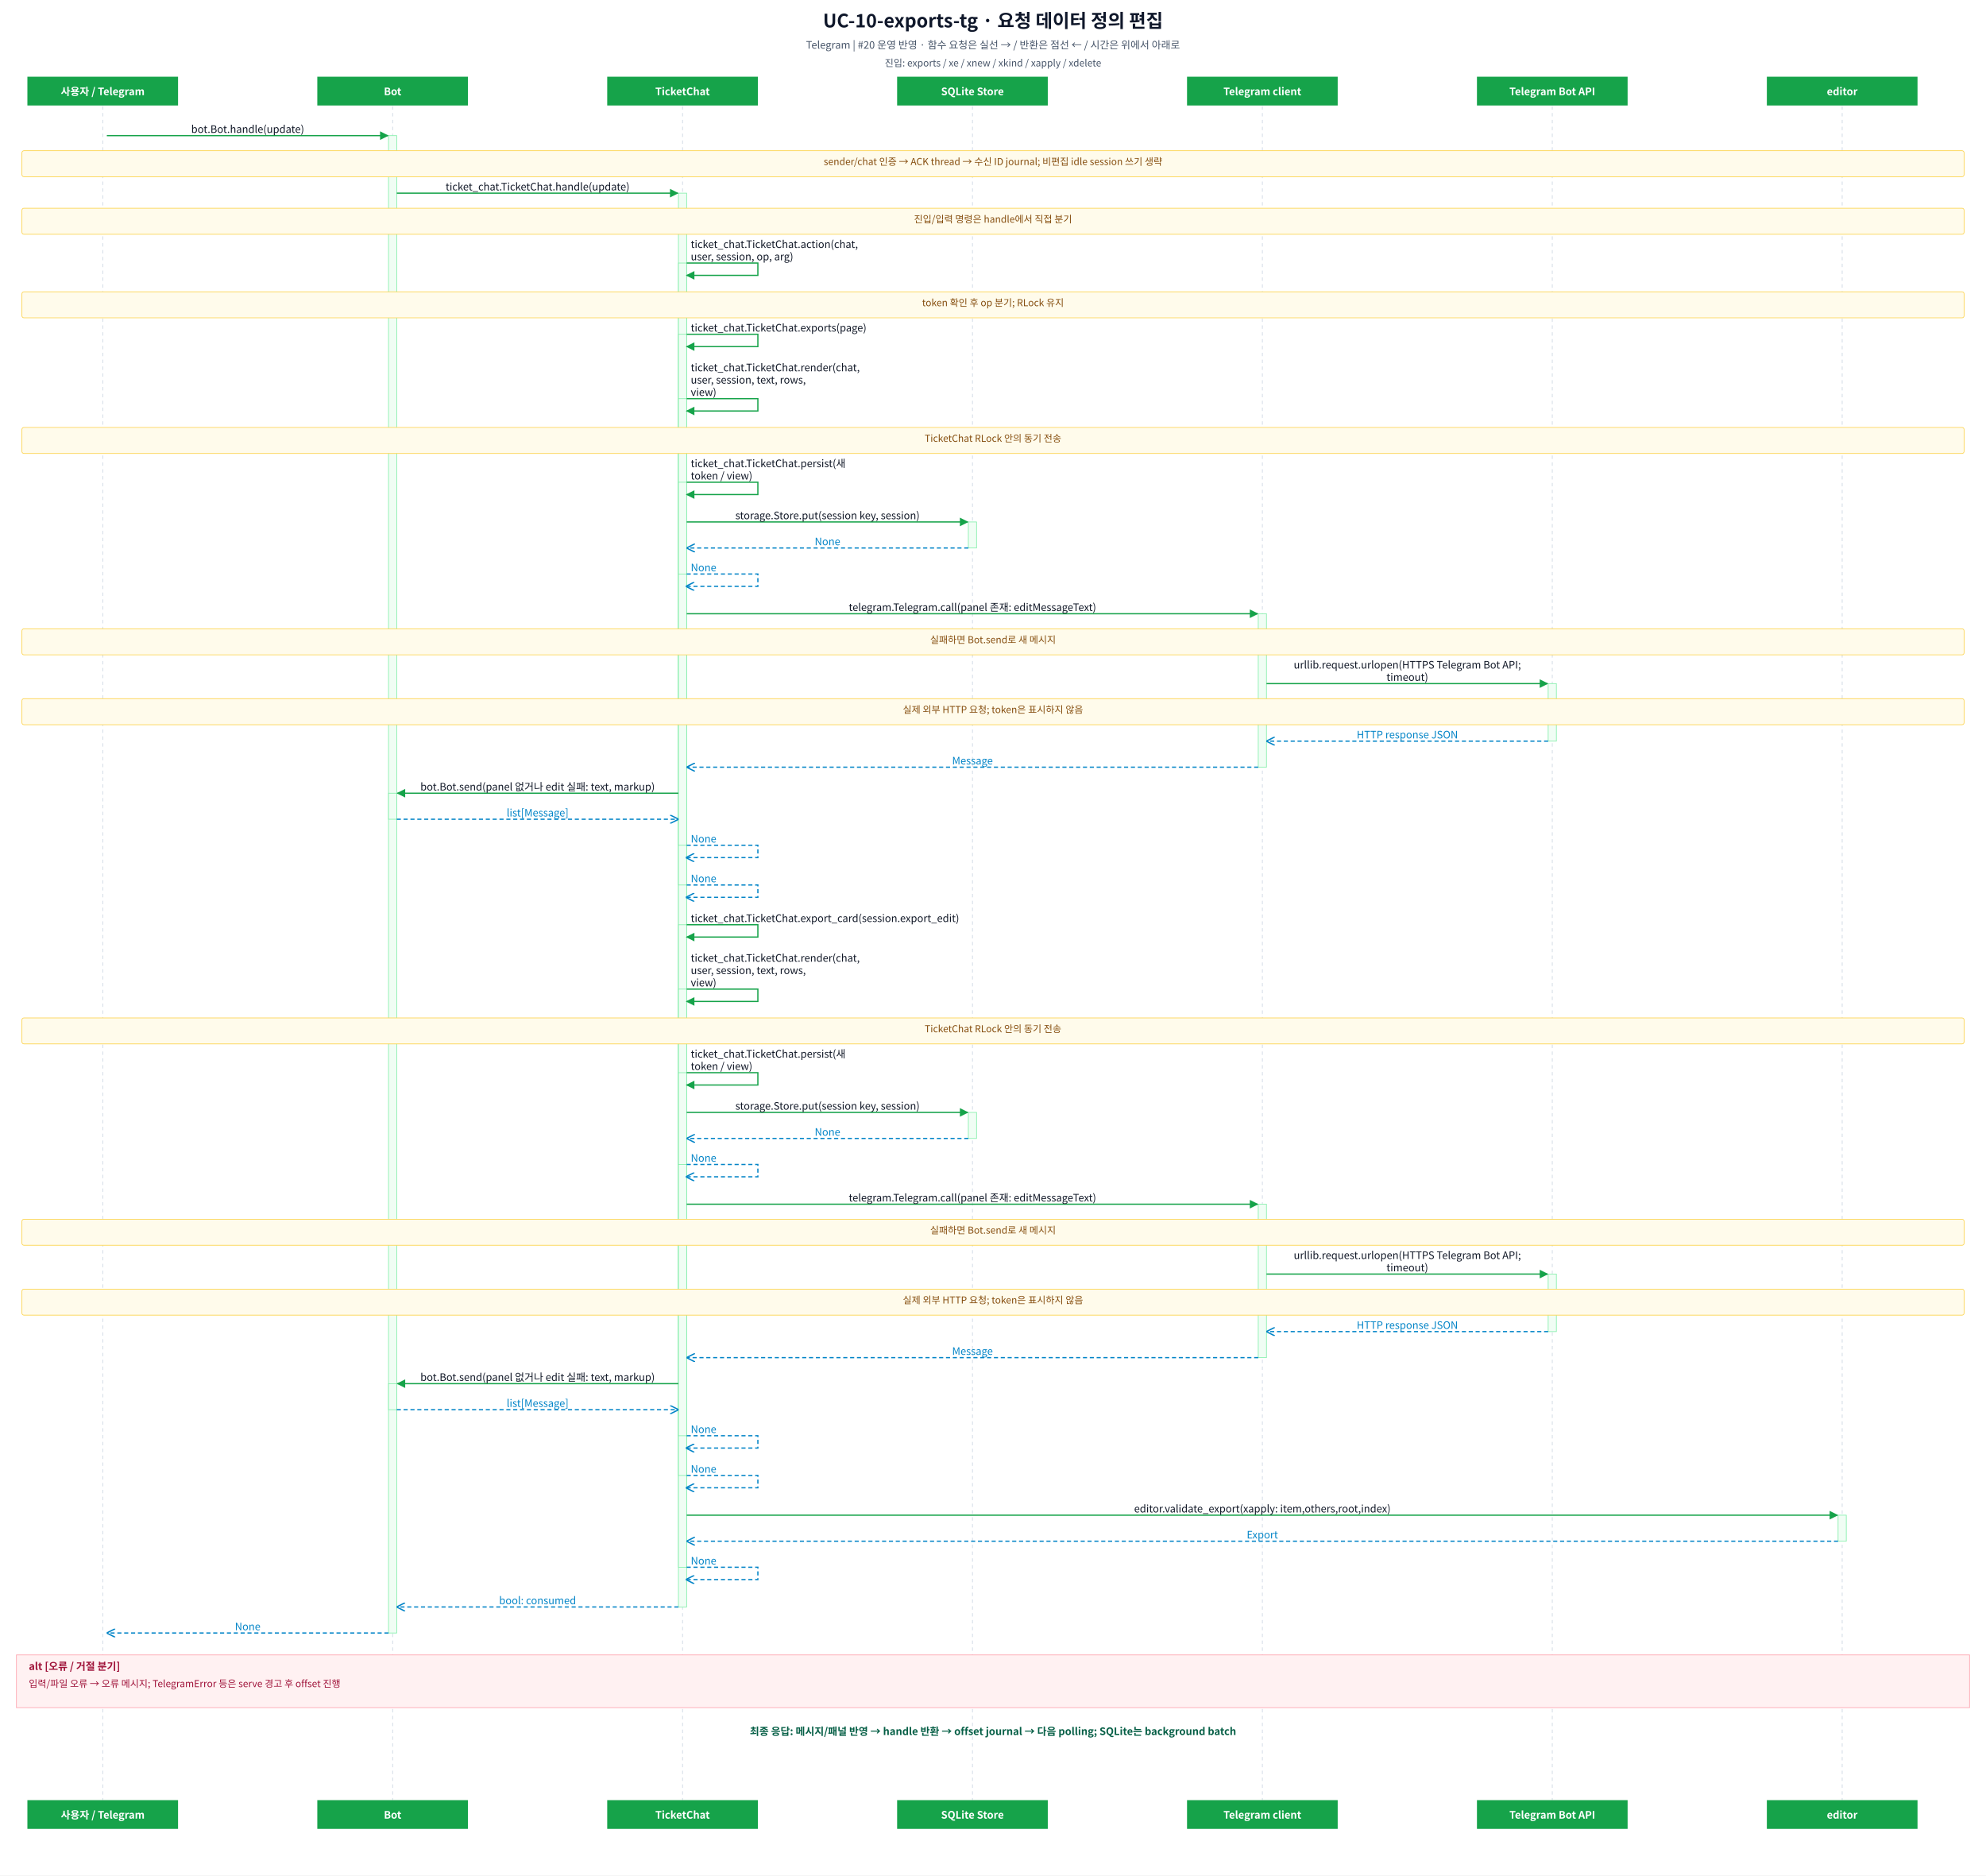
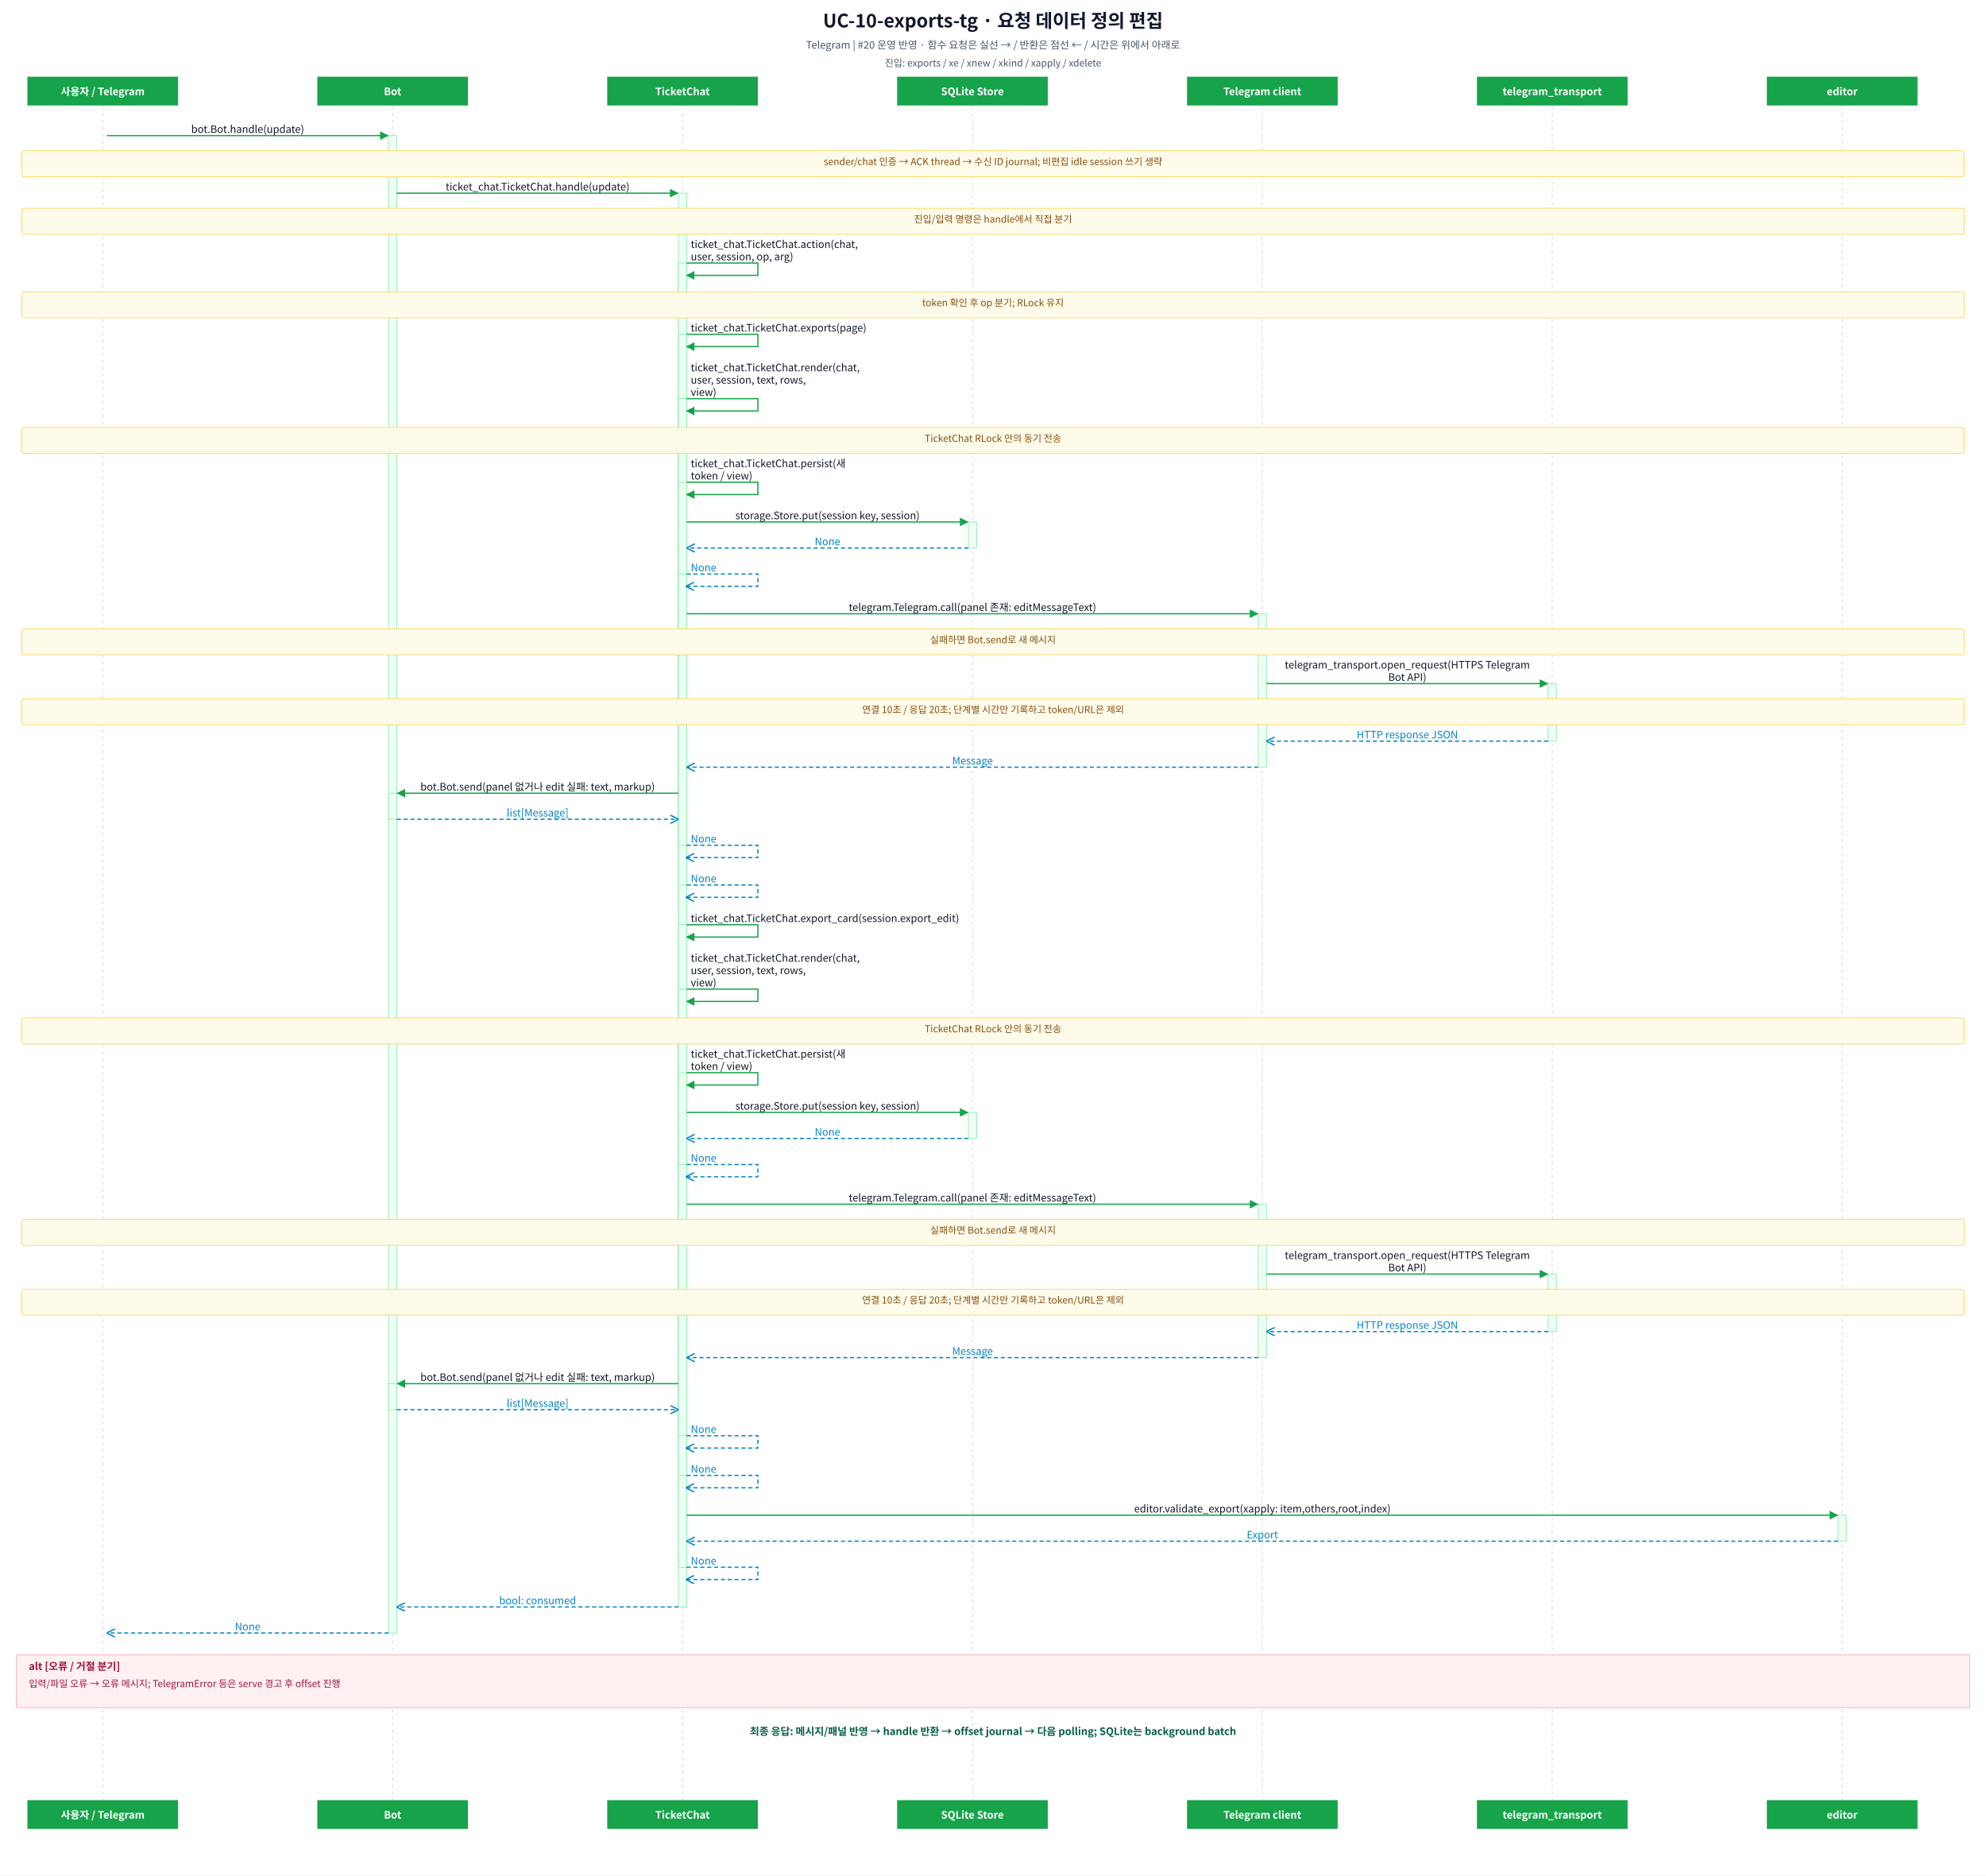
<svg xmlns="http://www.w3.org/2000/svg" width="2900" height="2738" viewBox="0 0 2900 2738" role="img" aria-label="요청 데이터 정의 편집">
  <defs>
    <marker id="req" viewBox="0 0 10 10" refX="9" refY="5" markerWidth="7" markerHeight="7" orient="auto-start-reverse">
      <path d="M0 0 L10 5 L0 10 z" fill="#16a34a" />
    </marker>
    <marker id="ret" viewBox="0 0 10 10" refX="9" refY="5" markerWidth="7" markerHeight="7" orient="auto-start-reverse">
      <path d="M0 0 L10 5 L0 10" fill="none" stroke="#0284c7" stroke-width="1.5" />
    </marker>
  </defs>
  <rect width="100%" height="100%" fill="white" />
  <g font-family="Noto Sans CJK KR, sans-serif">
    <text x="1450.0" y="40" text-anchor="middle" font-size="27" fill="#0f172a" font-weight="700">UC-10-exports-tg · 요청 데이터 정의 편집</text>
    <text x="1450.0" y="71" text-anchor="middle" font-size="15" fill="#475569">Telegram | #20 운영 반영 · 함수 요청은 실선 → / 반환은 점선 ← / 시간은 위에서 아래로</text>
    <text x="1450.0" y="97" text-anchor="middle" font-size="14" fill="#475569">진입: exports / xe / xnew / xkind / xapply / xdelete</text>
    <path d="M150.0,155 V2628" stroke="#cbd5e1" stroke-dasharray="5 5" />
    <rect x="40.0" y="112" width="220" height="42" fill="#16a34a" />
    <text x="150.0" y="139" text-anchor="middle" font-size="15" fill="white" font-weight="700">사용자 / Telegram</text>
    <rect x="40.0" y="2628" width="220" height="42" fill="#16a34a" />
    <text x="150.0" y="2655" text-anchor="middle" font-size="15" fill="white" font-weight="700">사용자 / Telegram</text>
    <path d="M573.333,155 V2628" stroke="#cbd5e1" stroke-dasharray="5 5" />
    <rect x="463.333" y="112" width="220" height="42" fill="#16a34a" />
    <text x="573.333" y="139" text-anchor="middle" font-size="15" fill="white" font-weight="700">Bot</text>
    <rect x="463.333" y="2628" width="220" height="42" fill="#16a34a" />
    <text x="573.333" y="2655" text-anchor="middle" font-size="15" fill="white" font-weight="700">Bot</text>
    <path d="M996.667,155 V2628" stroke="#cbd5e1" stroke-dasharray="5 5" />
    <rect x="886.667" y="112" width="220" height="42" fill="#16a34a" />
    <text x="996.667" y="139" text-anchor="middle" font-size="15" fill="white" font-weight="700">TicketChat</text>
    <rect x="886.667" y="2628" width="220" height="42" fill="#16a34a" />
    <text x="996.667" y="2655" text-anchor="middle" font-size="15" fill="white" font-weight="700">TicketChat</text>
    <path d="M1420.0,155 V2628" stroke="#cbd5e1" stroke-dasharray="5 5" />
    <rect x="1310.0" y="112" width="220" height="42" fill="#16a34a" />
    <text x="1420.0" y="139" text-anchor="middle" font-size="15" fill="white" font-weight="700">SQLite Store</text>
    <rect x="1310.0" y="2628" width="220" height="42" fill="#16a34a" />
    <text x="1420.0" y="2655" text-anchor="middle" font-size="15" fill="white" font-weight="700">SQLite Store</text>
    <path d="M1843.333,155 V2628" stroke="#cbd5e1" stroke-dasharray="5 5" />
    <rect x="1733.333" y="112" width="220" height="42" fill="#16a34a" />
    <text x="1843.333" y="139" text-anchor="middle" font-size="15" fill="white" font-weight="700">Telegram client</text>
    <rect x="1733.333" y="2628" width="220" height="42" fill="#16a34a" />
    <text x="1843.333" y="2655" text-anchor="middle" font-size="15" fill="white" font-weight="700">Telegram client</text>
    <path d="M2266.667,155 V2628" stroke="#cbd5e1" stroke-dasharray="5 5" />
    <rect x="2156.667" y="112" width="220" height="42" fill="#16a34a" />
-     <text x="2266.667" y="139" text-anchor="middle" font-size="15" fill="white" font-weight="700">Telegram Bot API</text>
+     <text x="2266.667" y="139" text-anchor="middle" font-size="15" fill="white" font-weight="700">telegram_transport</text>
    <rect x="2156.667" y="2628" width="220" height="42" fill="#16a34a" />
-     <text x="2266.667" y="2655" text-anchor="middle" font-size="15" fill="white" font-weight="700">Telegram Bot API</text>
+     <text x="2266.667" y="2655" text-anchor="middle" font-size="15" fill="white" font-weight="700">telegram_transport</text>
    <path d="M2690.0,155 V2628" stroke="#cbd5e1" stroke-dasharray="5 5" />
    <rect x="2580.0" y="112" width="220" height="42" fill="#16a34a" />
    <text x="2690.0" y="139" text-anchor="middle" font-size="15" fill="white" font-weight="700">editor</text>
    <rect x="2580.0" y="2628" width="220" height="42" fill="#16a34a" />
    <text x="2690.0" y="2655" text-anchor="middle" font-size="15" fill="white" font-weight="700">editor</text>
    <rect x="567.333" y="198" width="12" height="2186" fill="#f0fdf4" stroke="#86efac" />
    <rect x="990.667" y="282" width="12" height="2064" fill="#f0fdf4" stroke="#86efac" />
    <rect x="990.667" y="384" width="12" height="1904" fill="#f0fdf4" stroke="#86efac" />
    <rect x="990.667" y="488" width="12" height="804" fill="#f0fdf4" stroke="#86efac" />
    <rect x="990.667" y="1350" width="12" height="804" fill="#f0fdf4" stroke="#86efac" />
    <rect x="990.667" y="582" width="12" height="652" fill="#f0fdf4" stroke="#86efac" />
    <rect x="990.667" y="1444" width="12" height="652" fill="#f0fdf4" stroke="#86efac" />
    <rect x="1837.333" y="896" width="12" height="224" fill="#f0fdf4" stroke="#86efac" />
    <rect x="1837.333" y="1758" width="12" height="224" fill="#f0fdf4" stroke="#86efac" />
    <rect x="990.667" y="704" width="12" height="134" fill="#f0fdf4" stroke="#86efac" />
    <rect x="990.667" y="1566" width="12" height="134" fill="#f0fdf4" stroke="#86efac" />
    <rect x="2260.667" y="998" width="12" height="84" fill="#f0fdf4" stroke="#86efac" />
    <rect x="2260.667" y="1860" width="12" height="84" fill="#f0fdf4" stroke="#86efac" />
    <rect x="1414.0" y="762" width="12" height="38" fill="#f0fdf4" stroke="#86efac" />
    <rect x="567.333" y="1158" width="12" height="38" fill="#f0fdf4" stroke="#86efac" />
    <rect x="1414.0" y="1624" width="12" height="38" fill="#f0fdf4" stroke="#86efac" />
    <rect x="567.333" y="2020" width="12" height="38" fill="#f0fdf4" stroke="#86efac" />
    <rect x="2684.0" y="2212" width="12" height="38" fill="#f0fdf4" stroke="#86efac" />
    <path d="M156.0,198 H566.333" fill="none" stroke="#16a34a" stroke-width="1.8" marker-end="url(#req)" />
    <text x="361.667" y="194" text-anchor="middle" font-size="15" fill="#111827">bot.Bot.handle(update)</text>
    <rect x="32" y="220" width="2836" height="38" rx="3" fill="#fffbeb" stroke="#fcd34d" />
    <text x="1450.0" y="241" text-anchor="middle" font-size="14" fill="#854d0e">sender/chat 인증 → ACK thread → 수신 ID journal; 비편집 idle session 쓰기 생략</text>
    <path d="M579.333,282 H989.667" fill="none" stroke="#16a34a" stroke-width="1.8" marker-end="url(#req)" />
    <text x="785.0" y="278" text-anchor="middle" font-size="15" fill="#111827">ticket_chat.TicketChat.handle(update)</text>
    <rect x="32" y="304" width="2836" height="38" rx="3" fill="#fffbeb" stroke="#fcd34d" />
    <text x="1450.0" y="325" text-anchor="middle" font-size="14" fill="#854d0e">진입/입력 명령은 handle에서 직접 분기</text>
    <path d="M1002.667,384 H1106.667 V402 H1002.667" fill="none" stroke="#16a34a" stroke-width="1.8" marker-end="url(#req)" />
    <text x="1008.667" y="362" text-anchor="start" font-size="15" fill="#111827">ticket_chat.TicketChat.action(chat,</text>
    <text x="1008.667" y="380" text-anchor="start" font-size="15" fill="#111827">user, session, op, arg)</text>
    <rect x="32" y="426" width="2836" height="38" rx="3" fill="#fffbeb" stroke="#fcd34d" />
    <text x="1450.0" y="447" text-anchor="middle" font-size="14" fill="#854d0e">token 확인 후 op 분기; RLock 유지</text>
    <path d="M1002.667,488 H1106.667 V506 H1002.667" fill="none" stroke="#16a34a" stroke-width="1.8" marker-end="url(#req)" />
    <text x="1008.667" y="484" text-anchor="start" font-size="15" fill="#111827">ticket_chat.TicketChat.exports(page)</text>
    <path d="M1002.667,582 H1106.667 V600 H1002.667" fill="none" stroke="#16a34a" stroke-width="1.8" marker-end="url(#req)" />
    <text x="1008.667" y="542" text-anchor="start" font-size="15" fill="#111827">ticket_chat.TicketChat.render(chat,</text>
    <text x="1008.667" y="560" text-anchor="start" font-size="15" fill="#111827">user, session, text, rows,</text>
    <text x="1008.667" y="578" text-anchor="start" font-size="15" fill="#111827">view)</text>
    <rect x="32" y="624" width="2836" height="38" rx="3" fill="#fffbeb" stroke="#fcd34d" />
    <text x="1450.0" y="645" text-anchor="middle" font-size="14" fill="#854d0e">TicketChat RLock 안의 동기 전송</text>
    <path d="M1002.667,704 H1106.667 V722 H1002.667" fill="none" stroke="#16a34a" stroke-width="1.8" marker-end="url(#req)" />
    <text x="1008.667" y="682" text-anchor="start" font-size="15" fill="#111827">ticket_chat.TicketChat.persist(새</text>
    <text x="1008.667" y="700" text-anchor="start" font-size="15" fill="#111827">token / view)</text>
    <path d="M1002.667,762 H1413.0" fill="none" stroke="#16a34a" stroke-width="1.8" marker-end="url(#req)" />
    <text x="1208.333" y="758" text-anchor="middle" font-size="15" fill="#111827">storage.Store.put(session key, session)</text>
    <path d="M1414.0,800 H1003.667" fill="none" stroke="#0284c7" stroke-width="1.8" stroke-dasharray="6 4" marker-end="url(#ret)" />
    <text x="1208.333" y="796" text-anchor="middle" font-size="15" fill="#0284c7">None</text>
    <path d="M1002.667,838 H1106.667 V856 H1002.667" fill="none" stroke="#0284c7" stroke-width="1.8" stroke-dasharray="6 4" marker-end="url(#ret)" />
    <text x="1008.667" y="834" text-anchor="start" font-size="15" fill="#0284c7">None</text>
    <path d="M1002.667,896 H1836.333" fill="none" stroke="#16a34a" stroke-width="1.8" marker-end="url(#req)" />
    <text x="1420.0" y="892" text-anchor="middle" font-size="15" fill="#111827">telegram.Telegram.call(panel 존재: editMessageText)</text>
    <rect x="32" y="918" width="2836" height="38" rx="3" fill="#fffbeb" stroke="#fcd34d" />
    <text x="1450.0" y="939" text-anchor="middle" font-size="14" fill="#854d0e">실패하면 Bot.send로 새 메시지</text>
    <path d="M1849.333,998 H2259.667" fill="none" stroke="#16a34a" stroke-width="1.8" marker-end="url(#req)" />
-     <text x="2055.0" y="976" text-anchor="middle" font-size="15" fill="#111827">urllib.request.urlopen(HTTPS Telegram Bot API;</text>
-     <text x="2055.0" y="994" text-anchor="middle" font-size="15" fill="#111827">timeout)</text>
+     <text x="2055.0" y="976" text-anchor="middle" font-size="15" fill="#111827">telegram_transport.open_request(HTTPS Telegram</text>
+     <text x="2055.0" y="994" text-anchor="middle" font-size="15" fill="#111827">Bot API)</text>
    <rect x="32" y="1020" width="2836" height="38" rx="3" fill="#fffbeb" stroke="#fcd34d" />
-     <text x="1450.0" y="1041" text-anchor="middle" font-size="14" fill="#854d0e">실제 외부 HTTP 요청; token은 표시하지 않음</text>
+     <text x="1450.0" y="1041" text-anchor="middle" font-size="14" fill="#854d0e">연결 10초 / 응답 20초; 단계별 시간만 기록하고 token/URL은 제외</text>
    <path d="M2260.667,1082 H1850.333" fill="none" stroke="#0284c7" stroke-width="1.8" stroke-dasharray="6 4" marker-end="url(#ret)" />
    <text x="2055.0" y="1078" text-anchor="middle" font-size="15" fill="#0284c7">HTTP response JSON</text>
    <path d="M1837.333,1120 H1003.667" fill="none" stroke="#0284c7" stroke-width="1.8" stroke-dasharray="6 4" marker-end="url(#ret)" />
    <text x="1420.0" y="1116" text-anchor="middle" font-size="15" fill="#0284c7">Message</text>
    <path d="M990.667,1158 H580.333" fill="none" stroke="#16a34a" stroke-width="1.8" marker-end="url(#req)" />
    <text x="785.0" y="1154" text-anchor="middle" font-size="15" fill="#111827">bot.Bot.send(panel 없거나 edit 실패: text, markup)</text>
    <path d="M579.333,1196 H989.667" fill="none" stroke="#0284c7" stroke-width="1.8" stroke-dasharray="6 4" marker-end="url(#ret)" />
    <text x="785.0" y="1192" text-anchor="middle" font-size="15" fill="#0284c7">list[Message]</text>
    <path d="M1002.667,1234 H1106.667 V1252 H1002.667" fill="none" stroke="#0284c7" stroke-width="1.8" stroke-dasharray="6 4" marker-end="url(#ret)" />
    <text x="1008.667" y="1230" text-anchor="start" font-size="15" fill="#0284c7">None</text>
    <path d="M1002.667,1292 H1106.667 V1310 H1002.667" fill="none" stroke="#0284c7" stroke-width="1.8" stroke-dasharray="6 4" marker-end="url(#ret)" />
    <text x="1008.667" y="1288" text-anchor="start" font-size="15" fill="#0284c7">None</text>
    <path d="M1002.667,1350 H1106.667 V1368 H1002.667" fill="none" stroke="#16a34a" stroke-width="1.8" marker-end="url(#req)" />
    <text x="1008.667" y="1346" text-anchor="start" font-size="15" fill="#111827">ticket_chat.TicketChat.export_card(session.export_edit)</text>
    <path d="M1002.667,1444 H1106.667 V1462 H1002.667" fill="none" stroke="#16a34a" stroke-width="1.8" marker-end="url(#req)" />
    <text x="1008.667" y="1404" text-anchor="start" font-size="15" fill="#111827">ticket_chat.TicketChat.render(chat,</text>
    <text x="1008.667" y="1422" text-anchor="start" font-size="15" fill="#111827">user, session, text, rows,</text>
    <text x="1008.667" y="1440" text-anchor="start" font-size="15" fill="#111827">view)</text>
    <rect x="32" y="1486" width="2836" height="38" rx="3" fill="#fffbeb" stroke="#fcd34d" />
    <text x="1450.0" y="1507" text-anchor="middle" font-size="14" fill="#854d0e">TicketChat RLock 안의 동기 전송</text>
    <path d="M1002.667,1566 H1106.667 V1584 H1002.667" fill="none" stroke="#16a34a" stroke-width="1.8" marker-end="url(#req)" />
    <text x="1008.667" y="1544" text-anchor="start" font-size="15" fill="#111827">ticket_chat.TicketChat.persist(새</text>
    <text x="1008.667" y="1562" text-anchor="start" font-size="15" fill="#111827">token / view)</text>
    <path d="M1002.667,1624 H1413.0" fill="none" stroke="#16a34a" stroke-width="1.8" marker-end="url(#req)" />
    <text x="1208.333" y="1620" text-anchor="middle" font-size="15" fill="#111827">storage.Store.put(session key, session)</text>
    <path d="M1414.0,1662 H1003.667" fill="none" stroke="#0284c7" stroke-width="1.8" stroke-dasharray="6 4" marker-end="url(#ret)" />
    <text x="1208.333" y="1658" text-anchor="middle" font-size="15" fill="#0284c7">None</text>
    <path d="M1002.667,1700 H1106.667 V1718 H1002.667" fill="none" stroke="#0284c7" stroke-width="1.8" stroke-dasharray="6 4" marker-end="url(#ret)" />
    <text x="1008.667" y="1696" text-anchor="start" font-size="15" fill="#0284c7">None</text>
    <path d="M1002.667,1758 H1836.333" fill="none" stroke="#16a34a" stroke-width="1.8" marker-end="url(#req)" />
    <text x="1420.0" y="1754" text-anchor="middle" font-size="15" fill="#111827">telegram.Telegram.call(panel 존재: editMessageText)</text>
    <rect x="32" y="1780" width="2836" height="38" rx="3" fill="#fffbeb" stroke="#fcd34d" />
    <text x="1450.0" y="1801" text-anchor="middle" font-size="14" fill="#854d0e">실패하면 Bot.send로 새 메시지</text>
    <path d="M1849.333,1860 H2259.667" fill="none" stroke="#16a34a" stroke-width="1.8" marker-end="url(#req)" />
-     <text x="2055.0" y="1838" text-anchor="middle" font-size="15" fill="#111827">urllib.request.urlopen(HTTPS Telegram Bot API;</text>
-     <text x="2055.0" y="1856" text-anchor="middle" font-size="15" fill="#111827">timeout)</text>
+     <text x="2055.0" y="1838" text-anchor="middle" font-size="15" fill="#111827">telegram_transport.open_request(HTTPS Telegram</text>
+     <text x="2055.0" y="1856" text-anchor="middle" font-size="15" fill="#111827">Bot API)</text>
    <rect x="32" y="1882" width="2836" height="38" rx="3" fill="#fffbeb" stroke="#fcd34d" />
-     <text x="1450.0" y="1903" text-anchor="middle" font-size="14" fill="#854d0e">실제 외부 HTTP 요청; token은 표시하지 않음</text>
+     <text x="1450.0" y="1903" text-anchor="middle" font-size="14" fill="#854d0e">연결 10초 / 응답 20초; 단계별 시간만 기록하고 token/URL은 제외</text>
    <path d="M2260.667,1944 H1850.333" fill="none" stroke="#0284c7" stroke-width="1.8" stroke-dasharray="6 4" marker-end="url(#ret)" />
    <text x="2055.0" y="1940" text-anchor="middle" font-size="15" fill="#0284c7">HTTP response JSON</text>
    <path d="M1837.333,1982 H1003.667" fill="none" stroke="#0284c7" stroke-width="1.8" stroke-dasharray="6 4" marker-end="url(#ret)" />
    <text x="1420.0" y="1978" text-anchor="middle" font-size="15" fill="#0284c7">Message</text>
    <path d="M990.667,2020 H580.333" fill="none" stroke="#16a34a" stroke-width="1.8" marker-end="url(#req)" />
    <text x="785.0" y="2016" text-anchor="middle" font-size="15" fill="#111827">bot.Bot.send(panel 없거나 edit 실패: text, markup)</text>
    <path d="M579.333,2058 H989.667" fill="none" stroke="#0284c7" stroke-width="1.8" stroke-dasharray="6 4" marker-end="url(#ret)" />
    <text x="785.0" y="2054" text-anchor="middle" font-size="15" fill="#0284c7">list[Message]</text>
    <path d="M1002.667,2096 H1106.667 V2114 H1002.667" fill="none" stroke="#0284c7" stroke-width="1.8" stroke-dasharray="6 4" marker-end="url(#ret)" />
    <text x="1008.667" y="2092" text-anchor="start" font-size="15" fill="#0284c7">None</text>
    <path d="M1002.667,2154 H1106.667 V2172 H1002.667" fill="none" stroke="#0284c7" stroke-width="1.8" stroke-dasharray="6 4" marker-end="url(#ret)" />
    <text x="1008.667" y="2150" text-anchor="start" font-size="15" fill="#0284c7">None</text>
    <path d="M1002.667,2212 H2683.0" fill="none" stroke="#16a34a" stroke-width="1.8" marker-end="url(#req)" />
    <text x="1843.333" y="2208" text-anchor="middle" font-size="15" fill="#111827">editor.validate_export(xapply: item,others,root,index)</text>
    <path d="M2684.0,2250 H1003.667" fill="none" stroke="#0284c7" stroke-width="1.8" stroke-dasharray="6 4" marker-end="url(#ret)" />
    <text x="1843.333" y="2246" text-anchor="middle" font-size="15" fill="#0284c7">Export</text>
    <path d="M1002.667,2288 H1106.667 V2306 H1002.667" fill="none" stroke="#0284c7" stroke-width="1.8" stroke-dasharray="6 4" marker-end="url(#ret)" />
    <text x="1008.667" y="2284" text-anchor="start" font-size="15" fill="#0284c7">None</text>
    <path d="M990.667,2346 H580.333" fill="none" stroke="#0284c7" stroke-width="1.8" stroke-dasharray="6 4" marker-end="url(#ret)" />
    <text x="785.0" y="2342" text-anchor="middle" font-size="15" fill="#0284c7">bool: consumed</text>
    <path d="M567.333,2384 H157.0" fill="none" stroke="#0284c7" stroke-width="1.8" stroke-dasharray="6 4" marker-end="url(#ret)" />
    <text x="361.667" y="2380" text-anchor="middle" font-size="15" fill="#0284c7">None</text>
    <rect x="24" y="2416" width="2852" height="77" fill="#fff1f2" stroke="#fda4af" />
    <text x="42" y="2438" text-anchor="start" font-size="15" fill="#9f1239" font-weight="700">alt [오류 / 거절 분기]</text>
    <text x="42" y="2463" text-anchor="start" font-size="14" fill="#9f1239">입력/파일 오류 → 오류 메시지; TelegramError 등은 serve 경고 후 offset 진행</text>
    <text x="1450.0" y="2533" text-anchor="middle" font-size="15" fill="#065f46" font-weight="700">최종 응답: 메시지/패널 반영 → handle 반환 → offset journal → 다음 polling; SQLite는 background batch</text>
  </g>
</svg>
